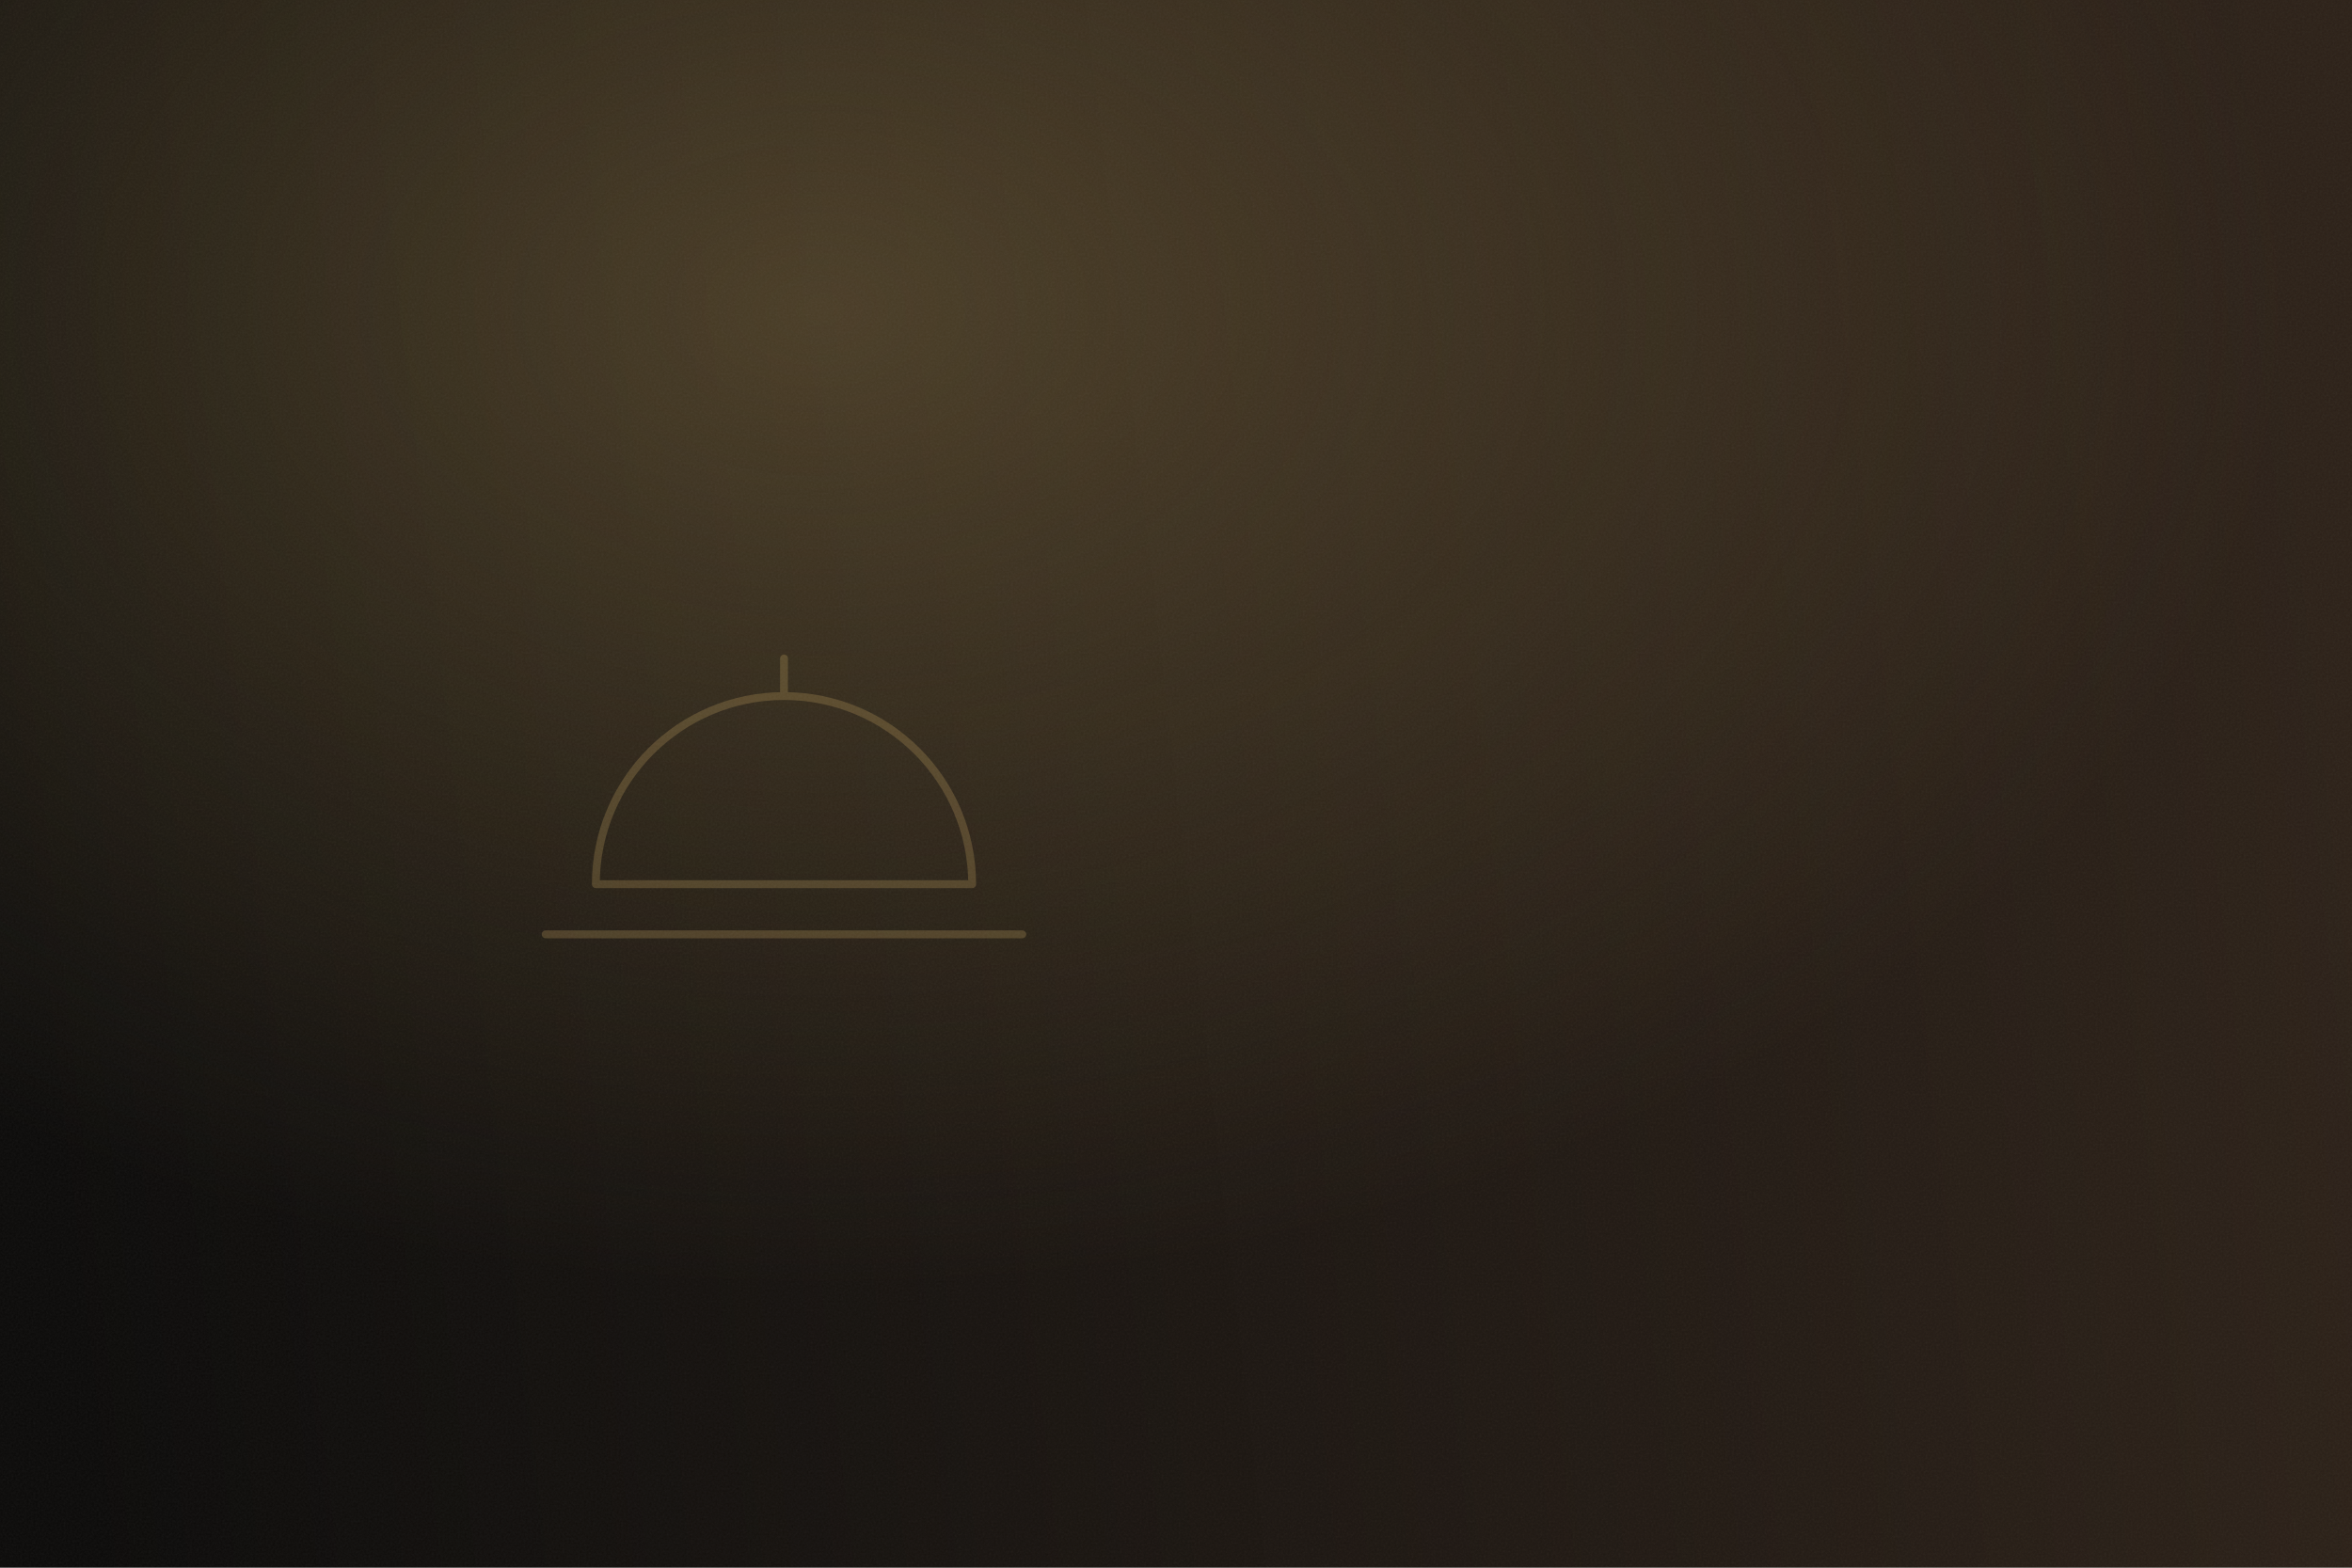
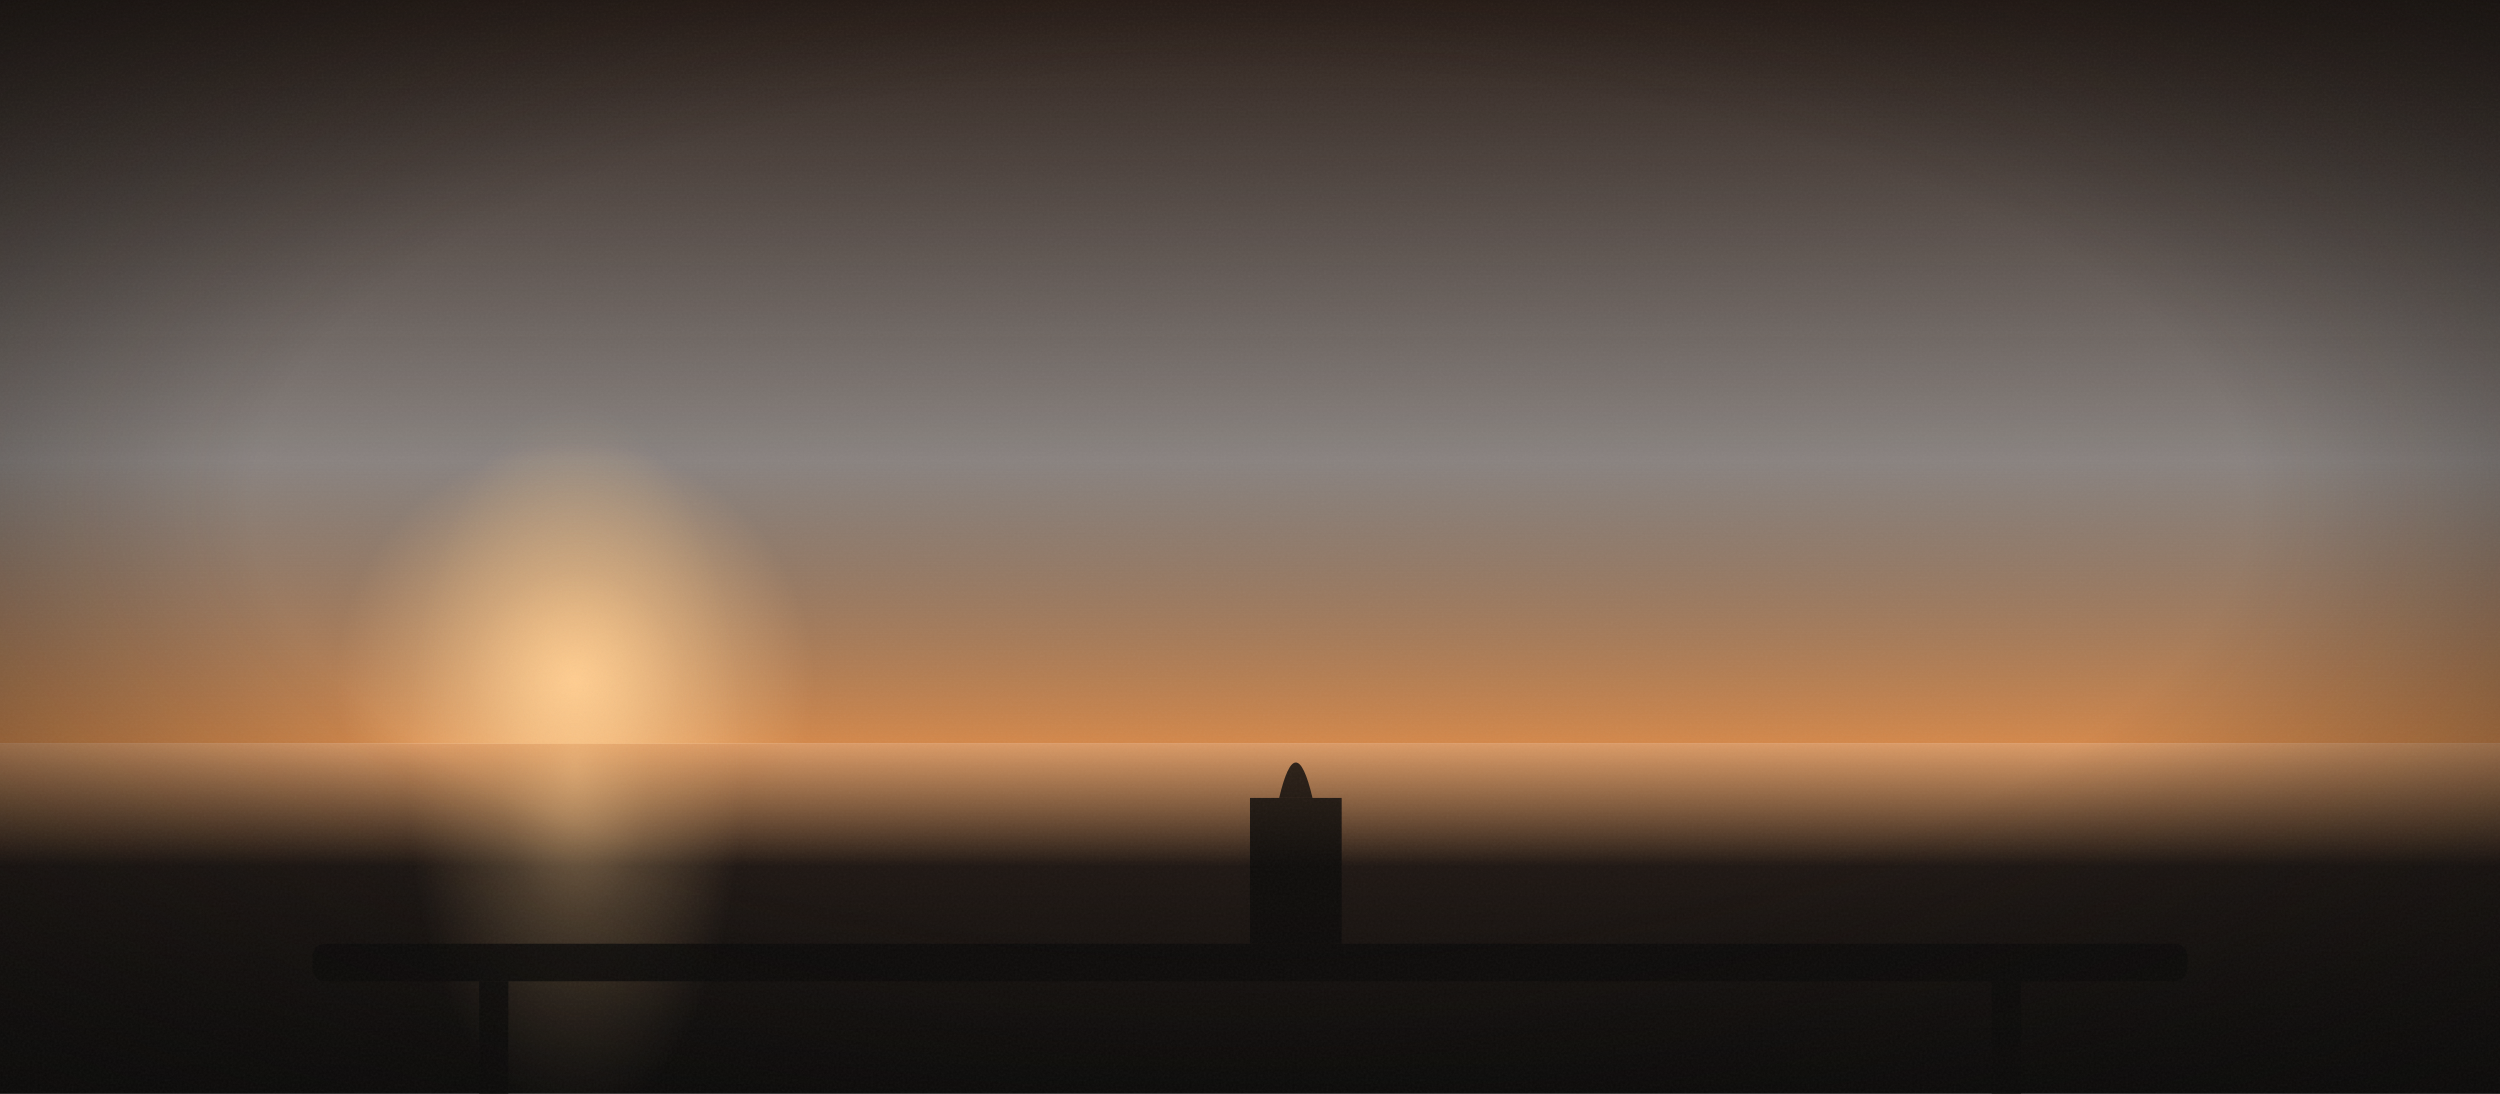
- <svg xmlns="http://www.w3.org/2000/svg" viewBox="0 0 1200 800" role="img" aria-label="chef">
+ <svg xmlns="http://www.w3.org/2000/svg" viewBox="0 0 1200 525" preserveAspectRatio="xMidYMid slice">
  <defs>
-     <linearGradient id="g" gradientTransform="rotate(176 .5 .5)">
-       <stop offset="0" stop-color="#2c2118" />
+     <linearGradient id="sky" x1="0" y1="0" x2="0" y2="1">
+       <stop offset="0" stop-color="#291d17" />
+       <stop offset=".62" stop-color="#291d17" stop-opacity=".55" />
+       <stop offset="1" stop-color="#d4884a" />
+     </linearGradient>
+     <linearGradient id="ground" x1="0" y1="0" x2="0" y2="1">
+       <stop offset="0" stop-color="#d4884a" stop-opacity=".85" />
+       <stop offset=".35" stop-color="#1e1612" />
      <stop offset="1" stop-color="#0b0a09" />
    </linearGradient>
-     <radialGradient id="w" cx="35%" cy="20%" r="62%">
-       <stop offset="0" stop-color="#c2a15f" stop-opacity=".30" />
-       <stop offset="1" stop-color="#c2a15f" stop-opacity="0" />
+     <radialGradient id="sun" cx="50%" cy="50%" r="50%">
+       <stop offset="0" stop-color="#ffcd90" />
+       <stop offset=".45" stop-color="#ffcd90" stop-opacity=".45" />
+       <stop offset="1" stop-color="#ffcd90" stop-opacity="0" />
    </radialGradient>
-     <filter id="n">
-       <feTurbulence type="fractalNoise" baseFrequency=".9" numOctaves="3" />
+     <radialGradient id="vig" cx="50%" cy="46%" r="72%">
+       <stop offset=".55" stop-color="#0b0a09" stop-opacity="0" />
+       <stop offset="1" stop-color="#0b0a09" stop-opacity=".72" />
+     </radialGradient>
+     <filter id="grain">
+       <feTurbulence type="fractalNoise" baseFrequency=".85" numOctaves="3" />
      <feColorMatrix type="saturate" values="0" />
    </filter>
  </defs>
-   <rect width="1200" height="800" fill="url(#g)" />
-   <rect width="1200" height="800" fill="url(#w)" />
-   <g transform="translate(240 240) scale(1.6)" fill="none" stroke="#c2a15f" stroke-opacity=".27" stroke-width="2.5" stroke-linecap="round" stroke-linejoin="round">
-     <path d="M40 132a60 60 0 0 1 120 0zM24 148h152M100 60v12" />
+   <rect width="1200" height="357" fill="url(#sky)" />
+   <circle cx="276" cy="327" r="115" fill="url(#sun)" />
+   <rect y="357" width="1200" height="168" fill="url(#ground)" />
+   <ellipse cx="276" cy="367" rx="80.5" ry="172.5" fill="url(#sun)" opacity=".5" />
+   <g fill="#0b0a09" fill-opacity=".82">
+     <rect x="150" y="453" width="900" height="18" rx="6" />
+     <rect x="230" y="471" width="14" height="329" />
+     <rect x="956" y="471" width="14" height="329" />
+     <path d="M600 453 v-70 h44 v70z" />
+     <path d="M614 383 q8 -34 16 0z" />
  </g>
-   <rect width="1200" height="800" filter="url(#n)" opacity=".055" />
+   <rect width="1200" height="525" fill="url(#vig)" />
+   <rect width="1200" height="525" filter="url(#grain)" opacity=".05" />
</svg>
